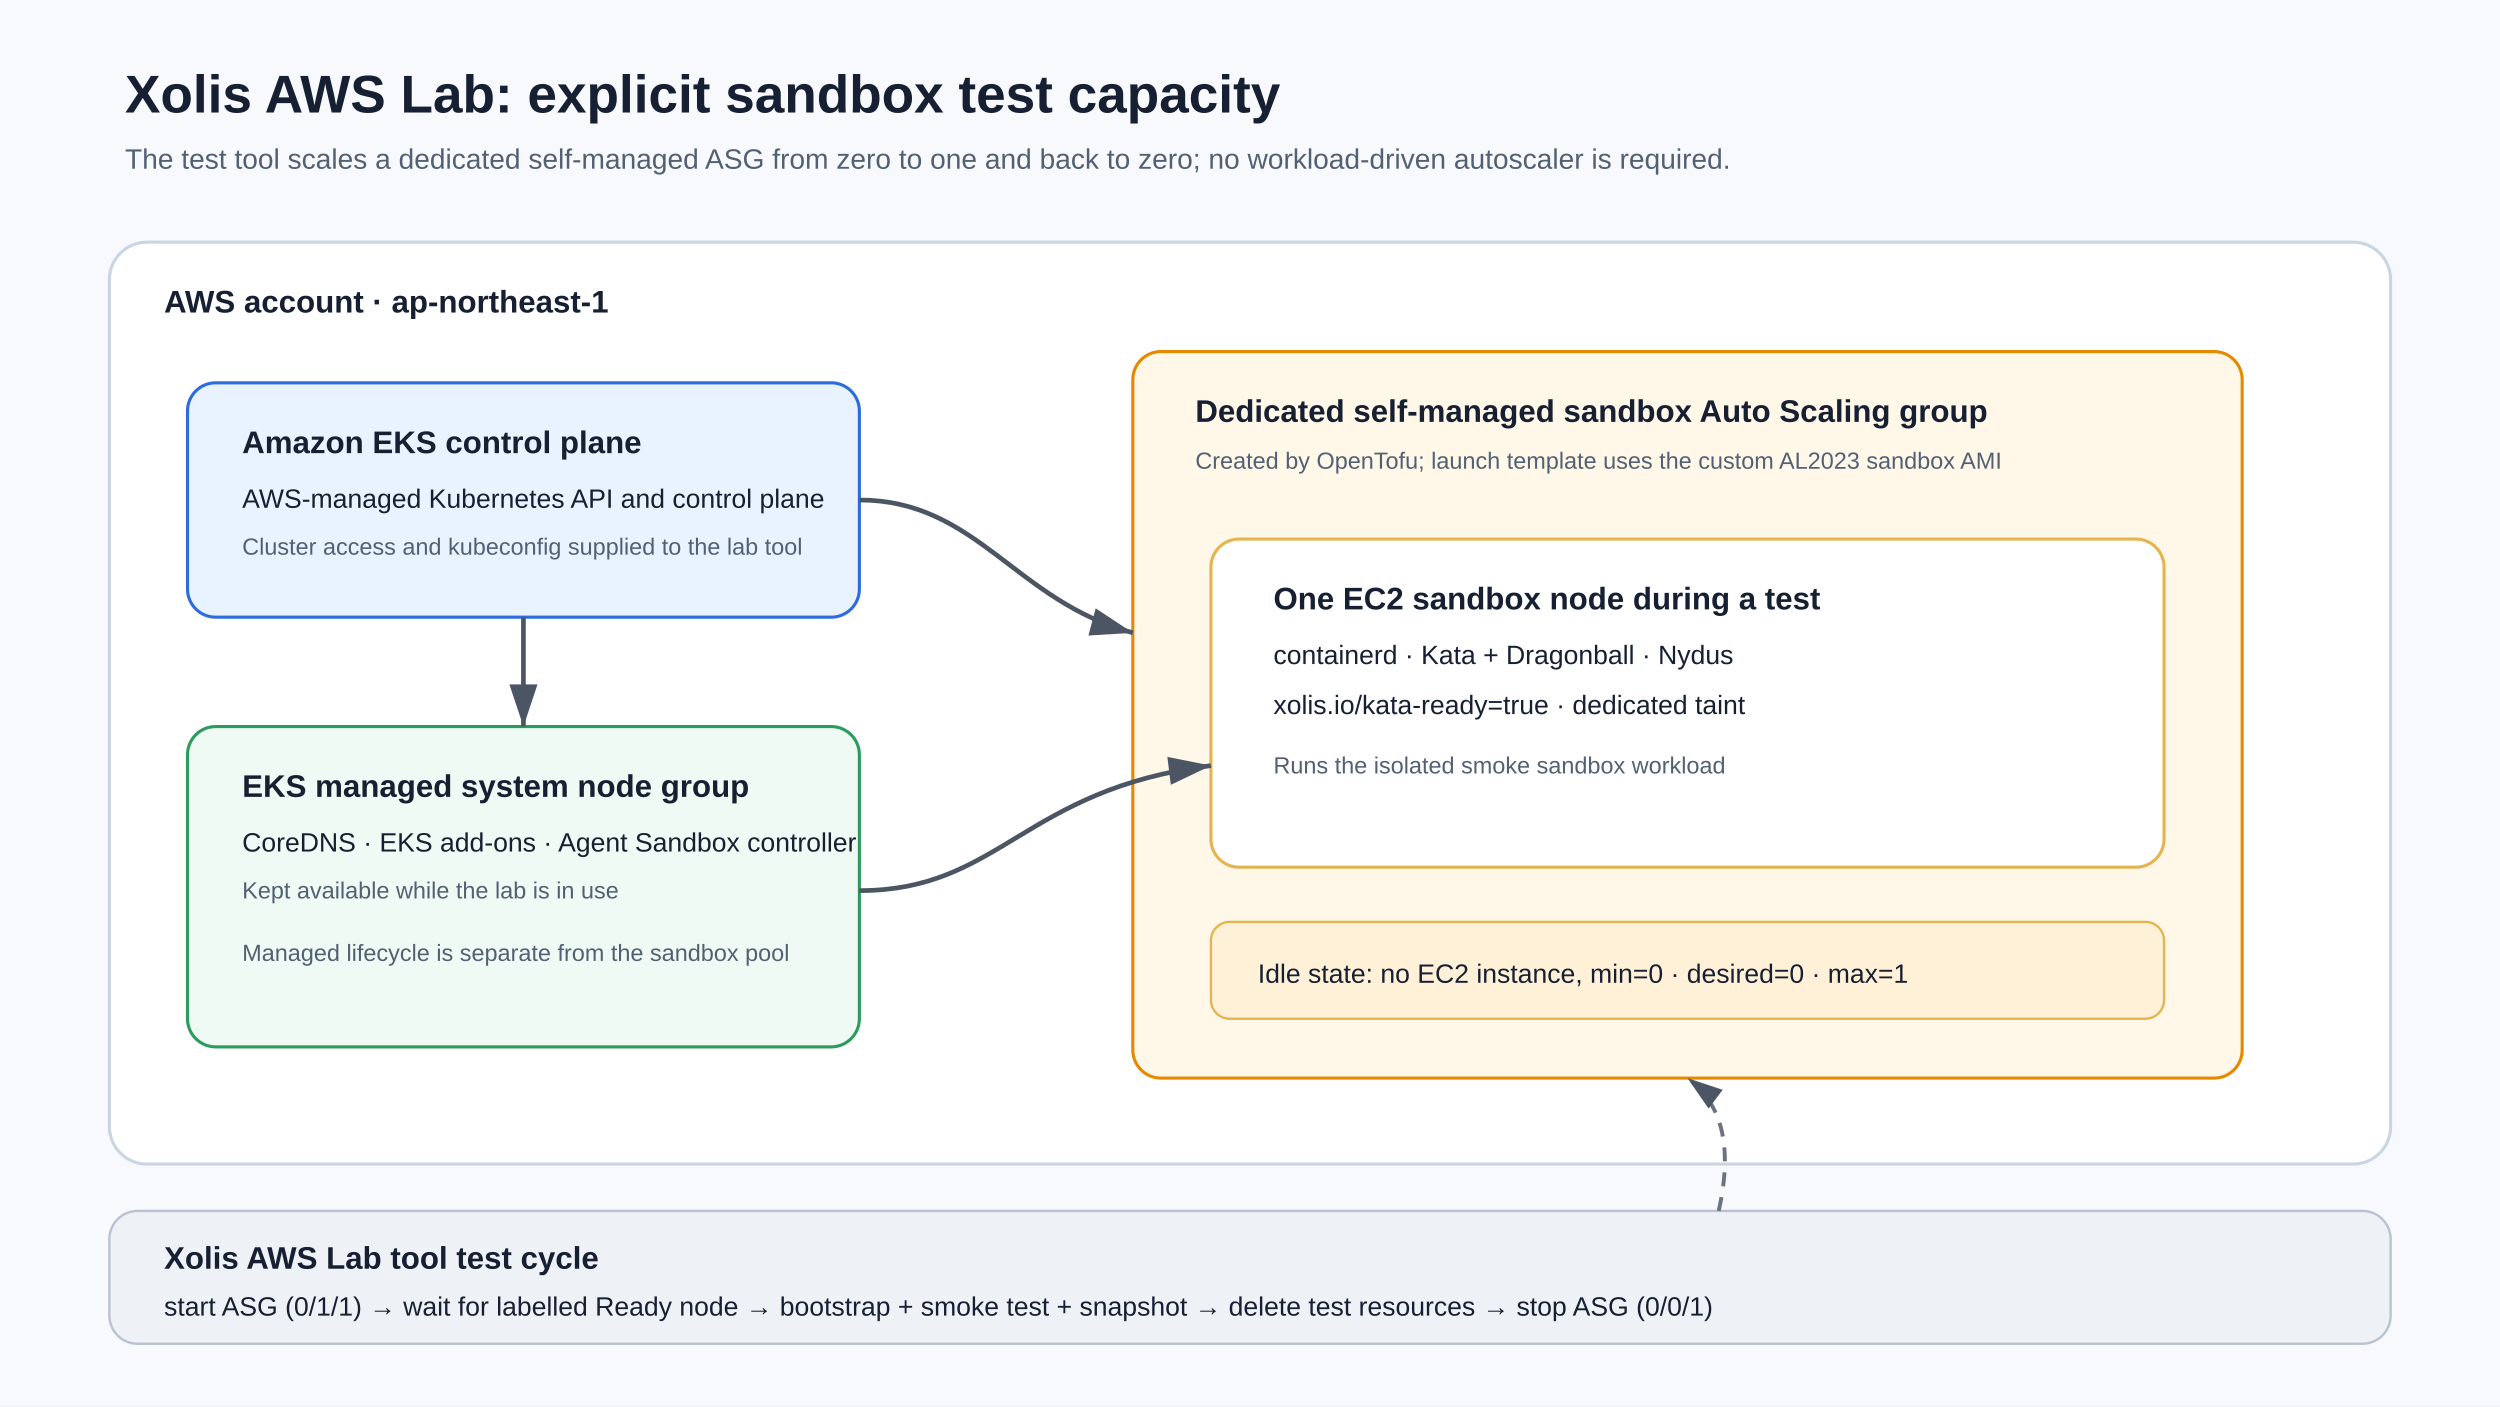
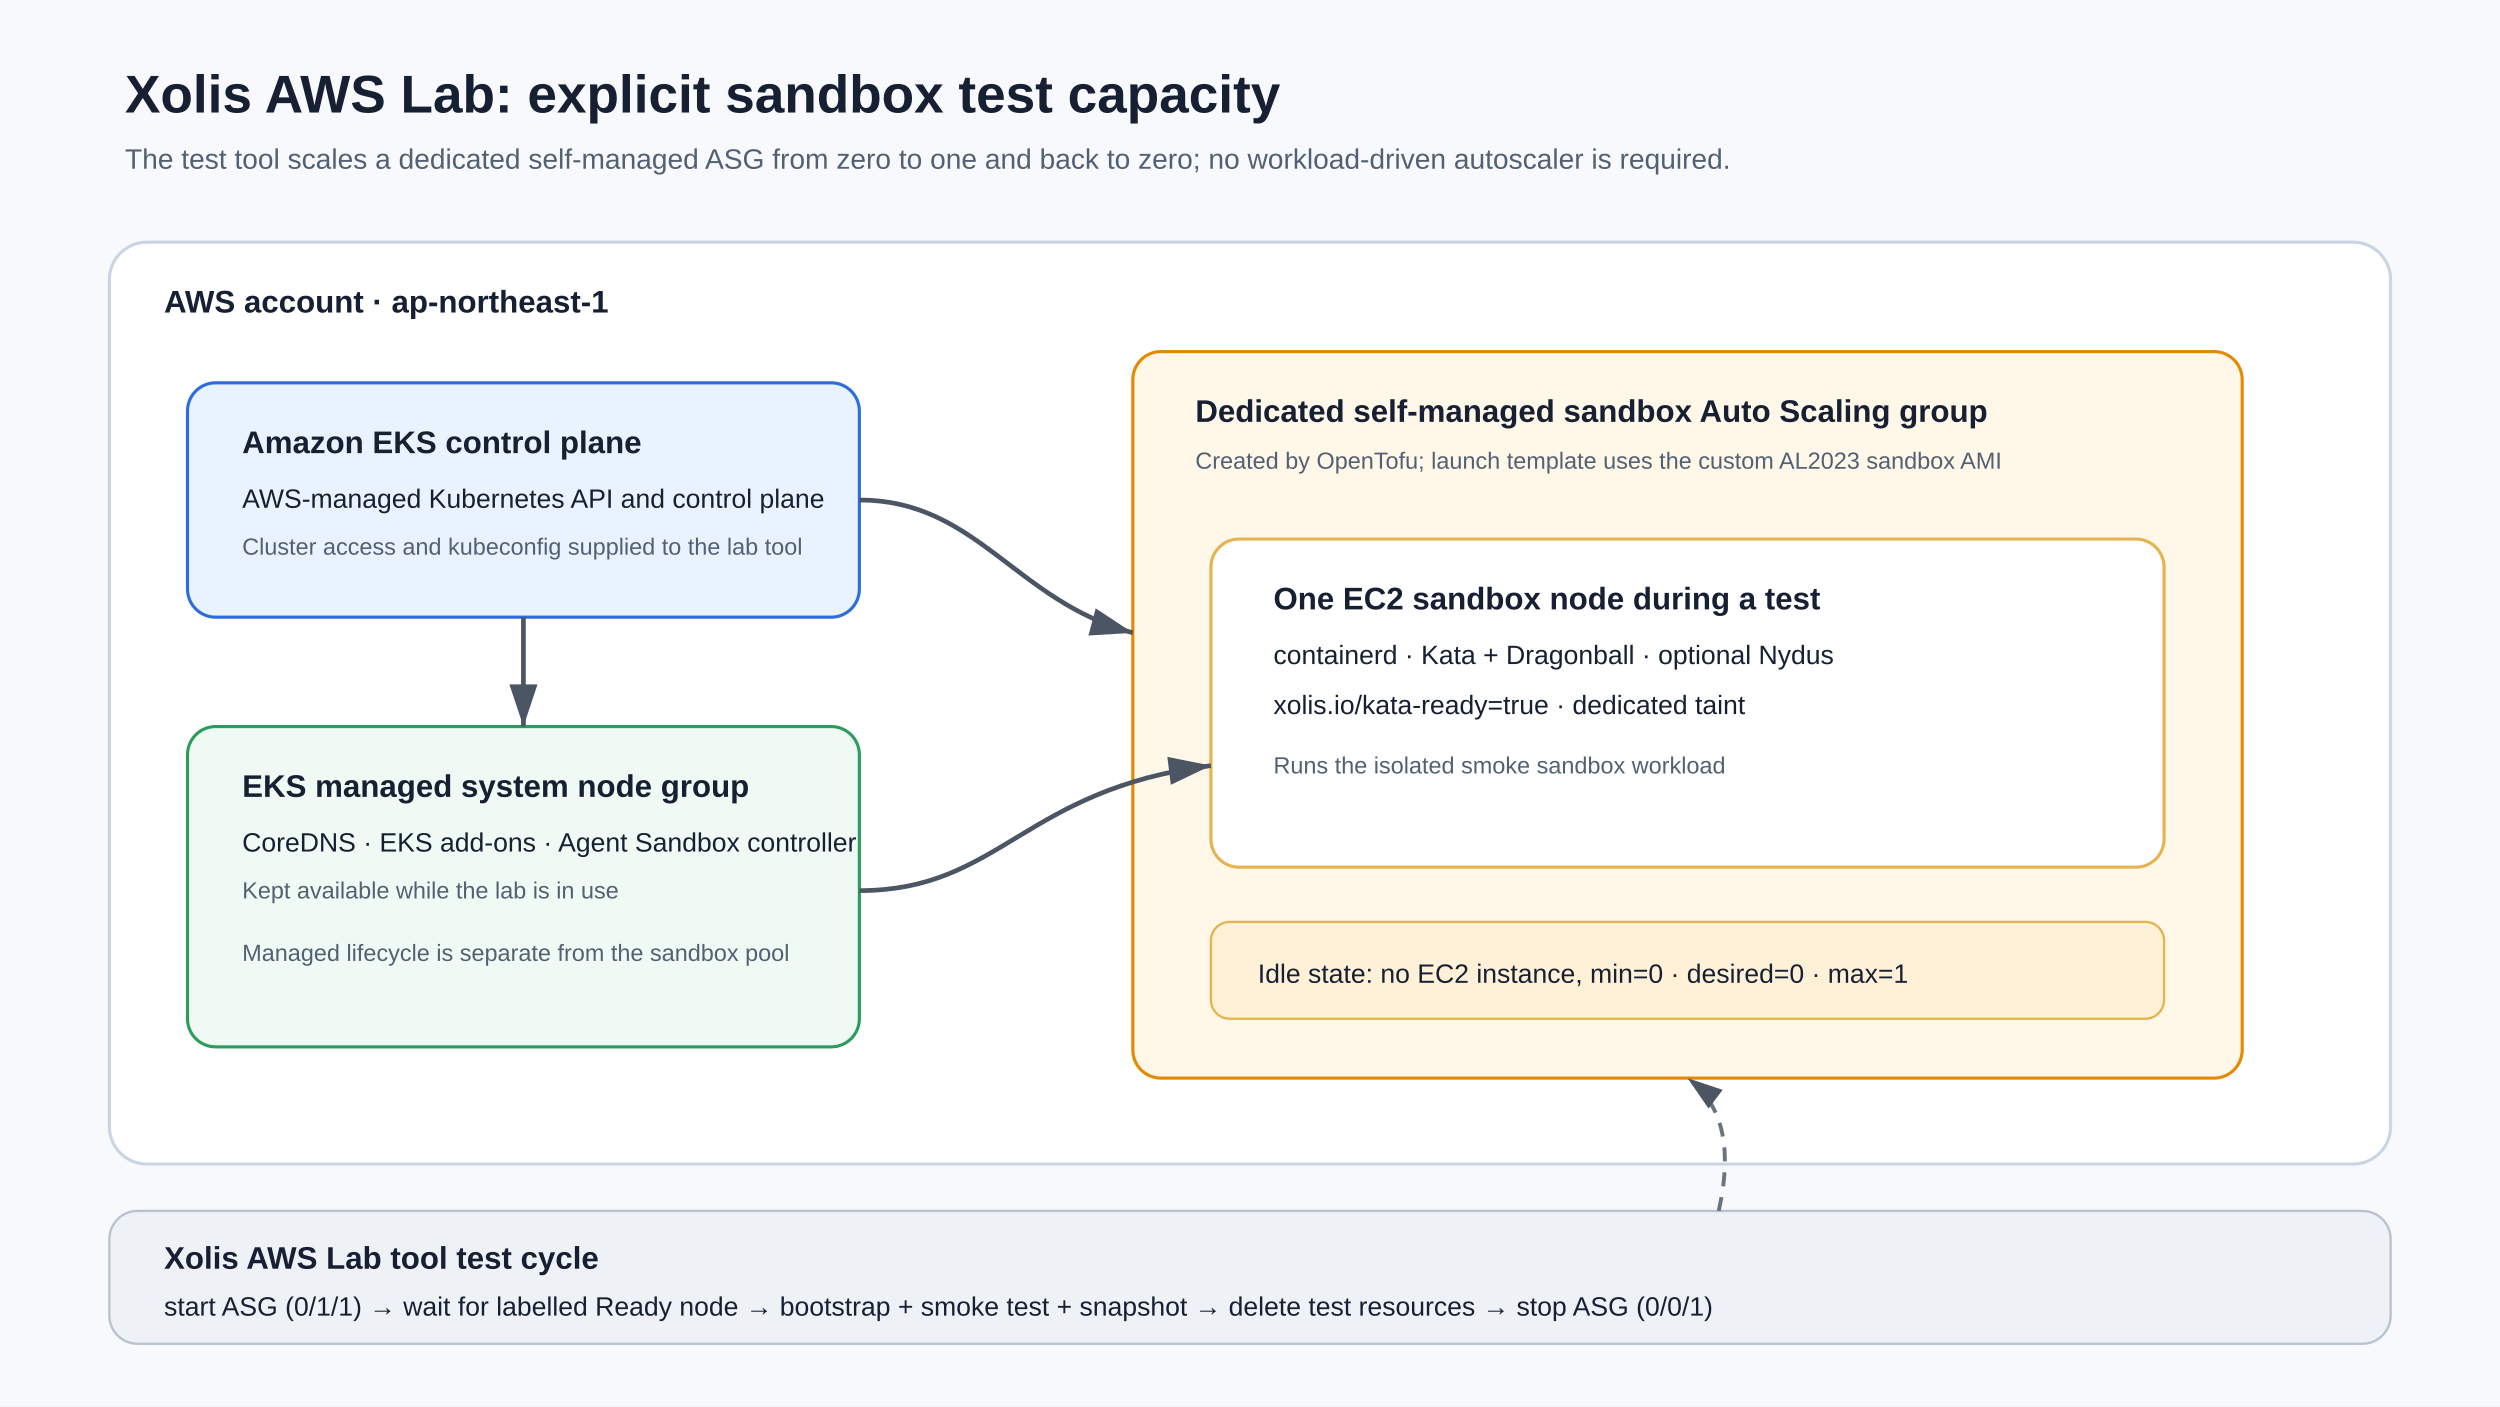
<svg xmlns="http://www.w3.org/2000/svg" width="1600" height="900" viewBox="0 0 1600 900" role="img" aria-labelledby="title description">
  <defs>
    <marker id="arrow" markerWidth="10" markerHeight="10" refX="9" refY="3" orient="auto" markerUnits="strokeWidth">
      <path d="M0,0 L0,6 L9,3 z" fill="#4b5563" />
    </marker>
    <style>
      text { font-family: -apple-system, BlinkMacSystemFont, "Segoe UI", Arial, sans-serif; fill: #172033; }
      .title { font-size: 34px; font-weight: 700; }
      .subtitle { font-size: 18px; fill: #526074; }
      .heading { font-size: 20px; font-weight: 700; }
      .body { font-size: 17px; }
      .small { font-size: 15px; fill: #526074; }
      .box { stroke-width: 2; rx: 18; }
      .arrow { fill: none; stroke: #4b5563; stroke-width: 3; marker-end: url(#arrow); }
      .dash { fill: none; stroke: #6b7280; stroke-width: 2.5; stroke-dasharray: 9 7; marker-end: url(#arrow); }
    </style>
  </defs>
  <rect width="1600" height="900" fill="#f7f9fc" />
  <text x="80" y="72" class="title">Xolis AWS Lab: explicit sandbox test capacity</text>
  <text x="80" y="108" class="subtitle">The test tool scales a dedicated self-managed ASG from zero to one and back to zero; no workload-driven autoscaler is required.</text>
  <rect x="70" y="155" width="1460" height="590" rx="24" fill="#ffffff" stroke="#cad5e4" stroke-width="2" />
  <text x="105" y="200" class="heading">AWS account · ap-northeast-1</text>
  <rect x="120" y="245" width="430" height="150" class="box" fill="#e9f2ff" stroke="#2d6cdf" />
  <text x="155" y="290" class="heading">Amazon EKS control plane</text>
  <text x="155" y="325" class="body">AWS-managed Kubernetes API and control plane</text>
  <text x="155" y="355" class="small">Cluster access and kubeconfig supplied to the lab tool</text>
  <rect x="120" y="465" width="430" height="205" class="box" fill="#eefaf3" stroke="#2c9c5c" />
  <text x="155" y="510" class="heading">EKS managed system node group</text>
  <text x="155" y="545" class="body">CoreDNS · EKS add-ons · Agent Sandbox controller</text>
  <text x="155" y="575" class="small">Kept available while the lab is in use</text>
  <text x="155" y="615" class="small">Managed lifecycle is separate from the sandbox pool</text>
  <rect x="725" y="225" width="710" height="465" class="box" fill="#fff7e8" stroke="#e58a00" />
  <text x="765" y="270" class="heading">Dedicated self-managed sandbox Auto Scaling group</text>
  <text x="765" y="300" class="small">Created by OpenTofu; launch template uses the custom AL2023 sandbox AMI</text>
  <rect x="775" y="345" width="610" height="210" class="box" fill="#ffffff" stroke="#e5b450" />
  <text x="815" y="390" class="heading">One EC2 sandbox node during a test</text>
-   <text x="815" y="425" class="body">containerd · Kata + Dragonball · Nydus</text>
+   <text x="815" y="425" class="body">containerd · Kata + Dragonball · optional Nydus</text>
  <text x="815" y="457" class="body">xolis.io/kata-ready=true · dedicated taint</text>
  <text x="815" y="495" class="small">Runs the isolated smoke sandbox workload</text>
  <rect x="775" y="590" width="610" height="62" rx="12" fill="#fff1d8" stroke="#e5b450" stroke-width="1.5" />
  <text x="805" y="629" class="body">Idle state: no EC2 instance, min=0 · desired=0 · max=1</text>
  <path d="M335 395 L335 465" class="arrow" />
  <path d="M550 320 C625 320, 650 385, 725 405" class="arrow" />
  <path d="M550 570 C640 570, 655 505, 775 490" class="arrow" />
  <rect x="70" y="775" width="1460" height="85" rx="18" fill="#eef1f6" stroke="#b8c2d0" stroke-width="1.5" />
  <text x="105" y="812" class="heading">Xolis AWS Lab tool test cycle</text>
  <text x="105" y="842" class="body">start ASG (0/1/1) → wait for labelled Ready node → bootstrap + smoke test + snapshot → delete test resources → stop ASG (0/0/1)</text>
  <path d="M1100 775 C1110 730, 1100 705, 1080 690" class="dash" />
</svg>
